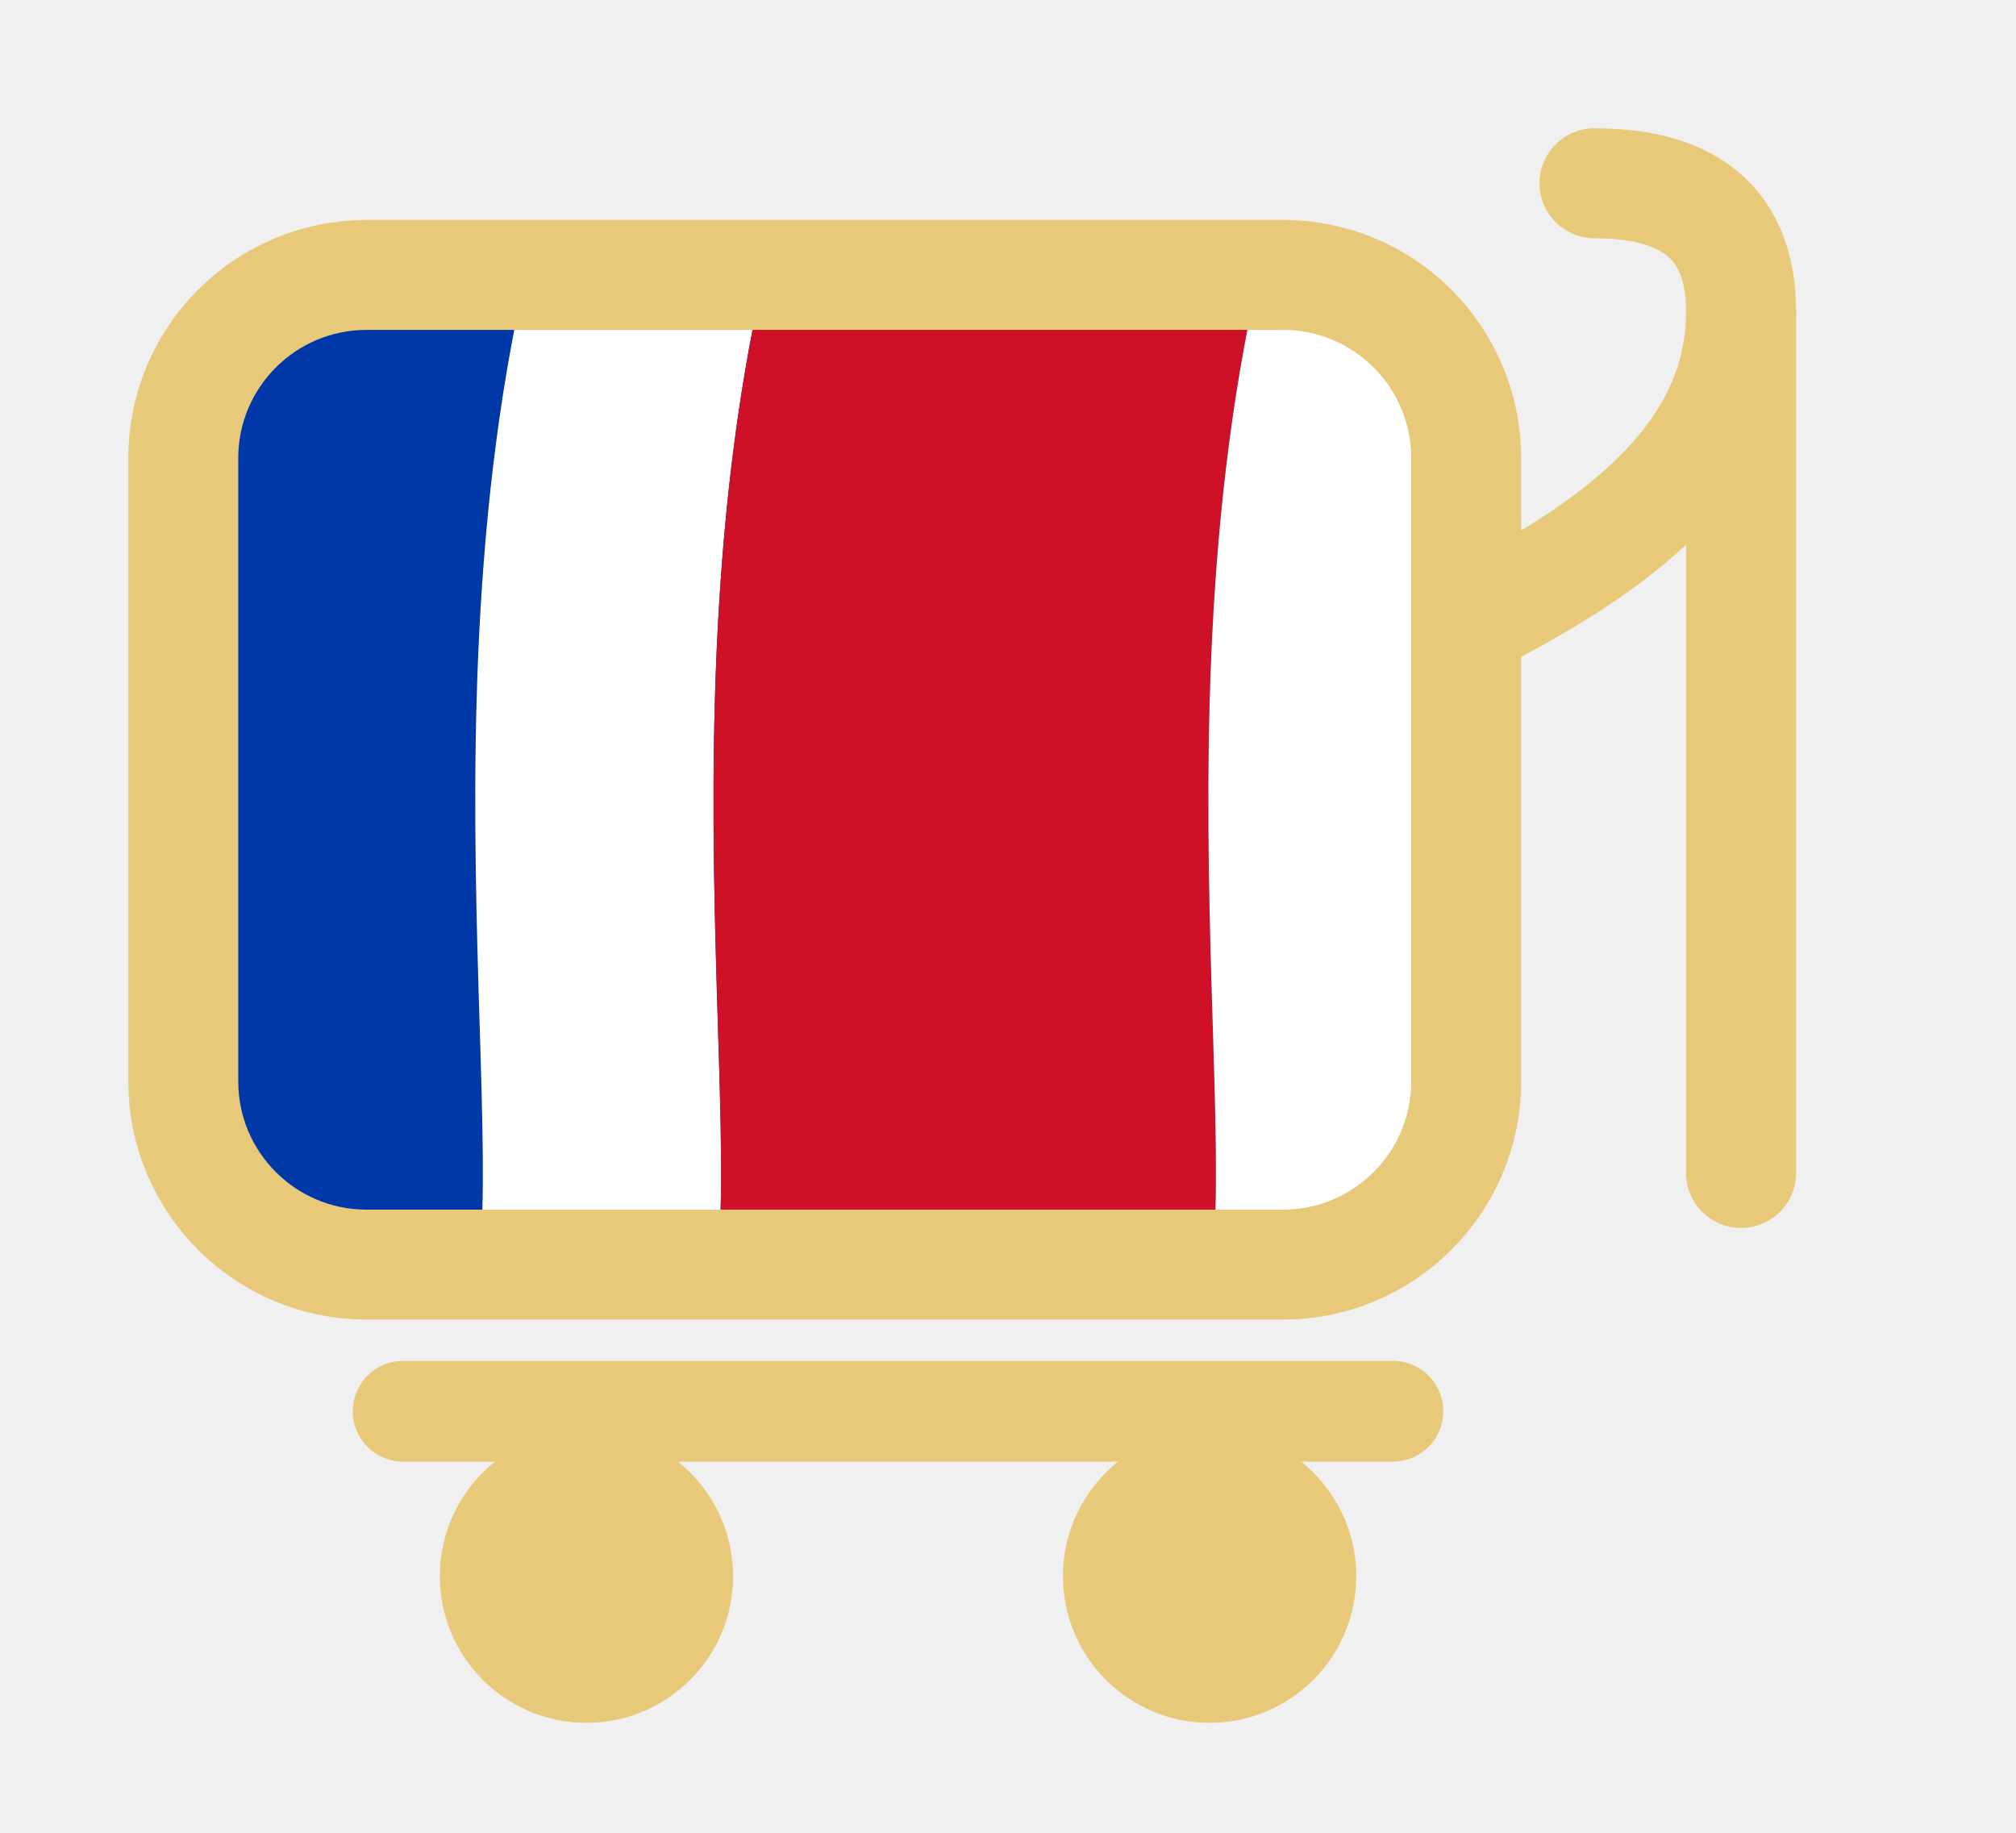
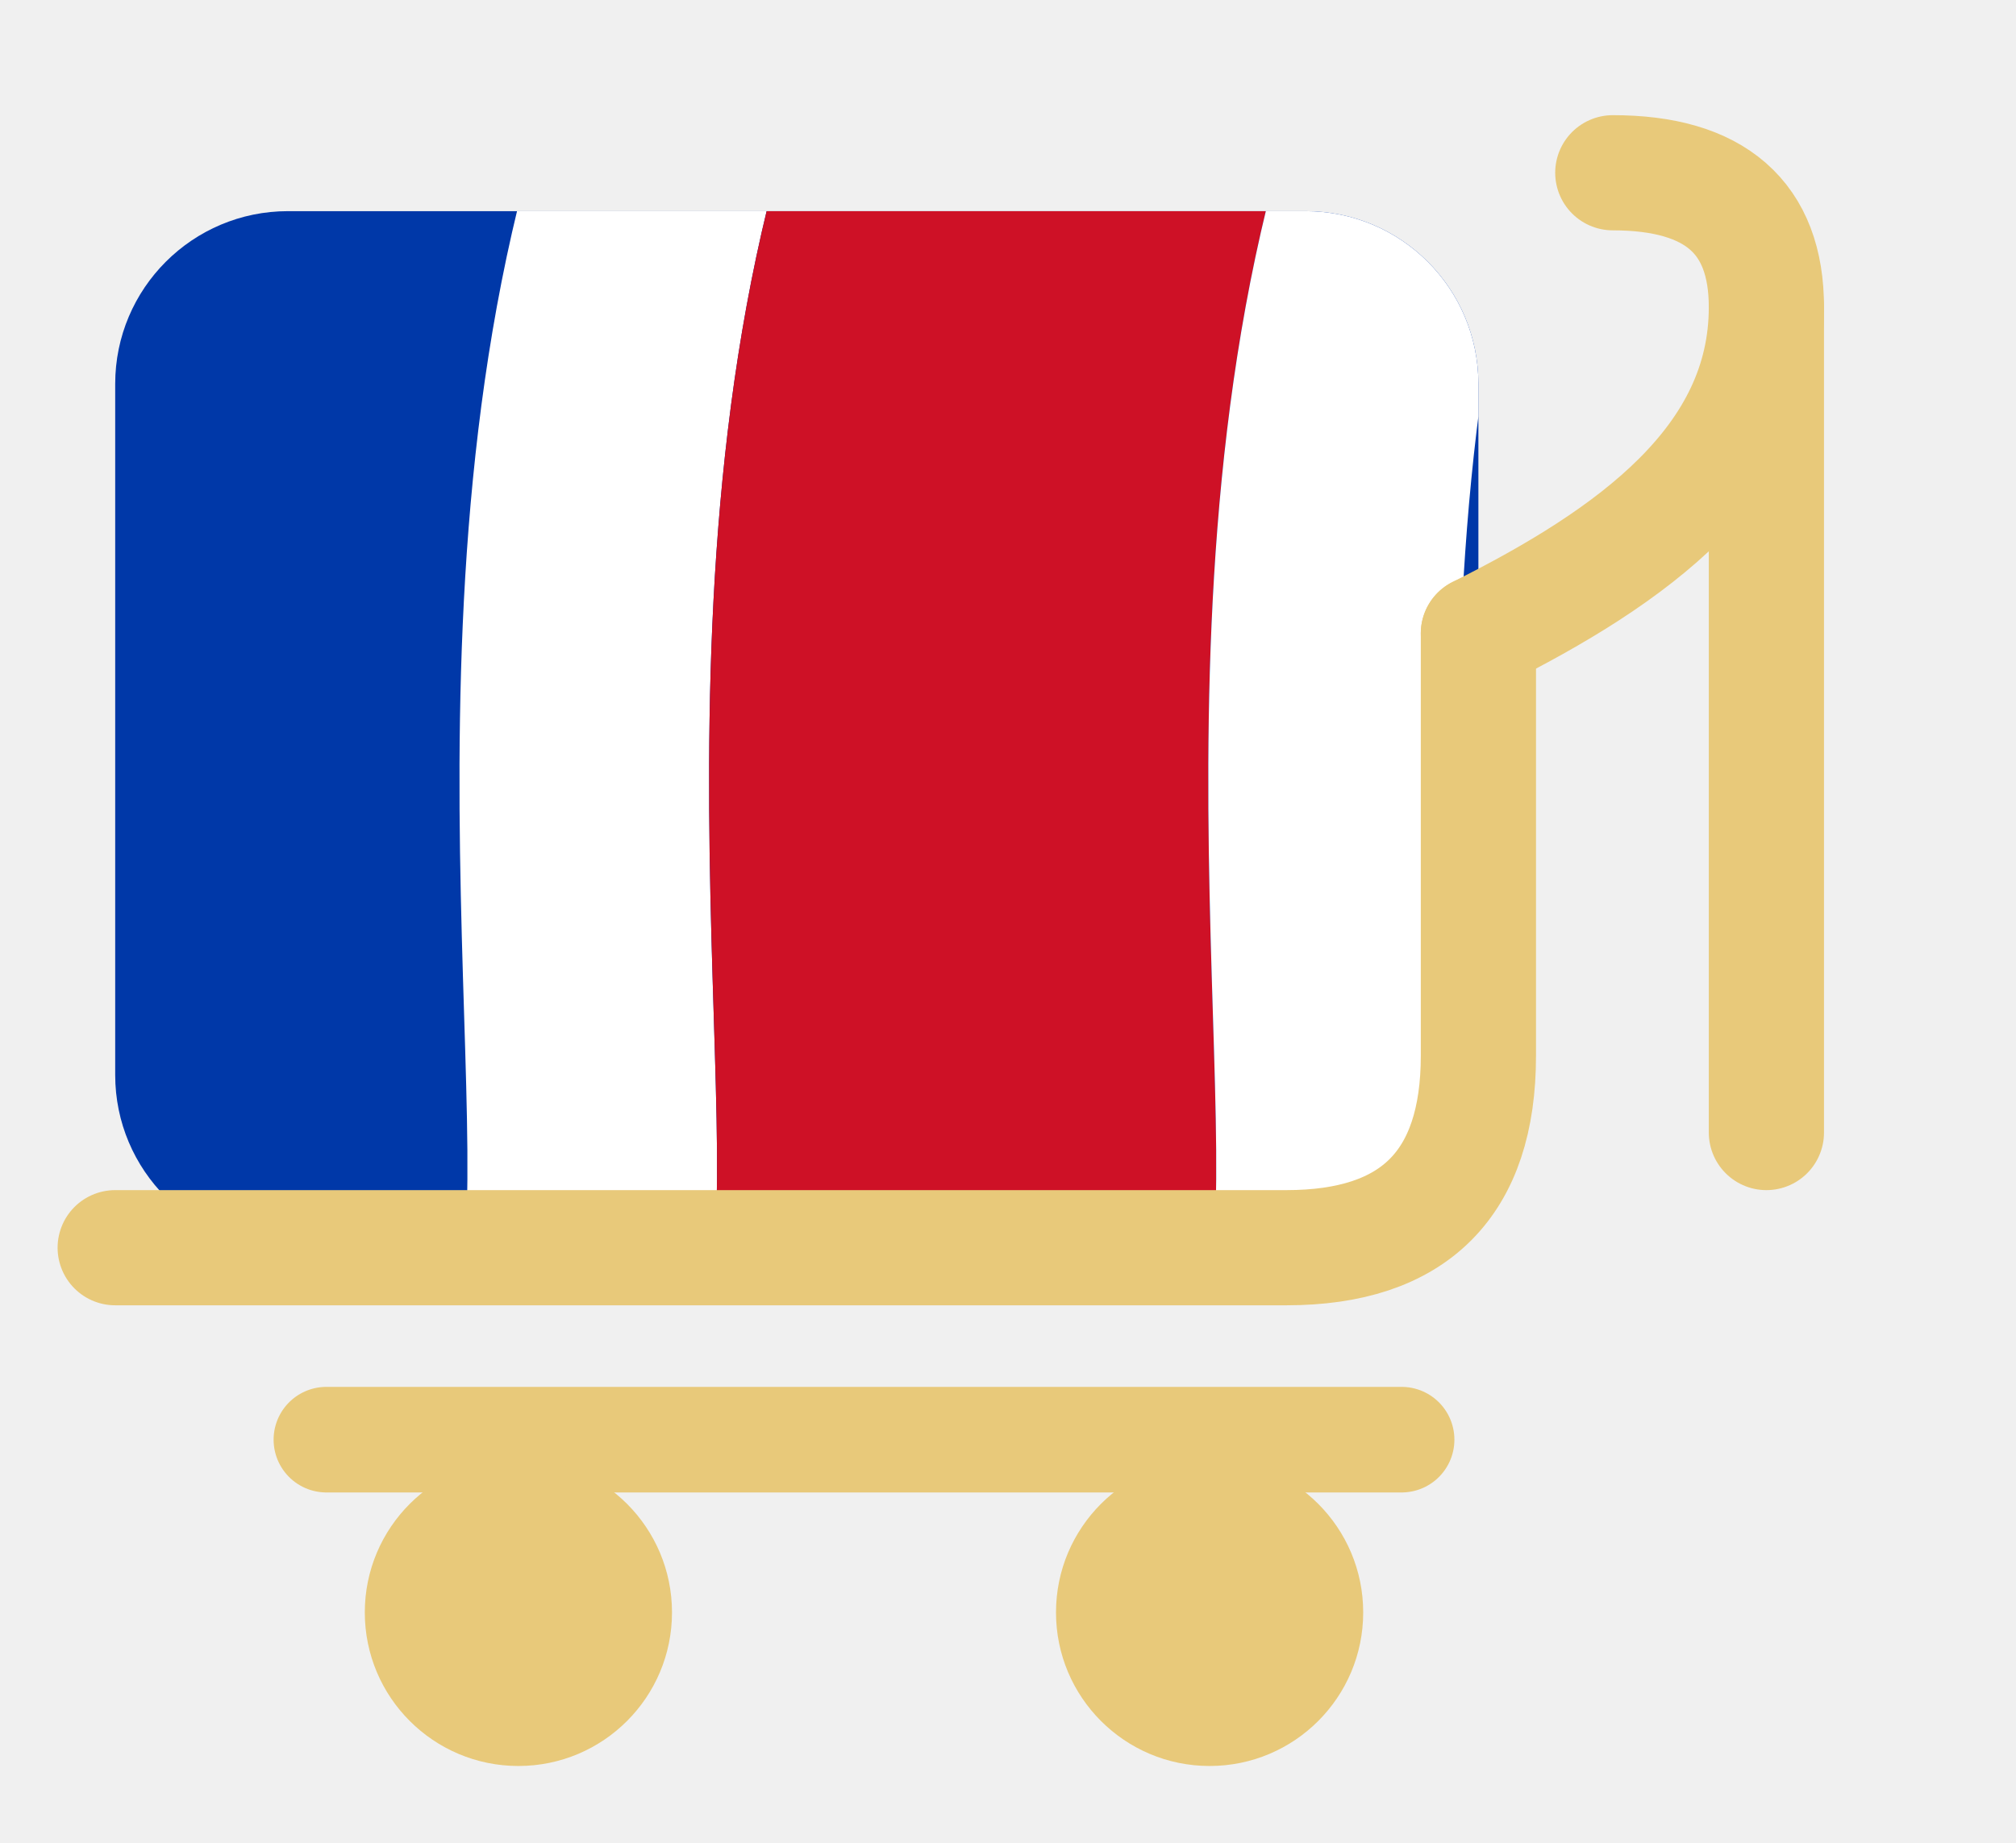
- <svg xmlns="http://www.w3.org/2000/svg" viewBox="0 0 220 200">
+ <svg xmlns="http://www.w3.org/2000/svg" viewBox="0 0 210 192">
  <defs>
    <clipPath id="basket">
-       <rect x="20" y="30" width="140" height="108" rx="20" ry="20" />
+       <rect x="12" y="22" width="142" height="108" rx="18" ry="18" />
    </clipPath>
  </defs>
  <g clip-path="url(#basket)">
-     <rect x="0" y="0" width="220" height="220" fill="#0038A8" />
-     <path d="M 60,20  C 44,74  58,136  50,145              L 76,145              C 84,136  70,74   86,20 Z" fill="#FFFFFF" />
-     <path d="M 86,20  C 70,74  84,136  76,145              L 130,145              C 138,136 124,74  140,20 Z" fill="#CE1126" />
-     <path d="M 140,20 C 124,74 138,136 130,145              L 156,145              C 164,136 150,74  166,20 Z" fill="#FFFFFF" />
+     <rect x="0" y="0" width="210" height="192" fill="#0038A8" />
+     <path d="M 56,14  C 40,68  54,130  46,138              L 72,138              C 80,130  66,68   82,14 Z" fill="#FFFFFF" />
+     <path d="M 82,14  C 66,68  80,130  72,138              L 124,138              C 132,130 118,68  134,14 Z" fill="#CE1126" />
+     <path d="M 134,14 C 118,68 132,130 124,138              L 150,138              C 158,130 144,68  160,14 Z" fill="#FFFFFF" />
  </g>
-   <rect x="20" y="30" width="140" height="108" rx="20" ry="20" fill="none" stroke="#e8c97a" stroke-width="12" />
-   <path d="M 160,68            C 176,60 190,50 190,34            Q 190,20 174,20" fill="none" stroke="#e8c97a" stroke-width="12" stroke-linecap="round" stroke-linejoin="round" />
-   <line x1="190" y1="34" x2="190" y2="128" stroke="#e8c97a" stroke-width="12" stroke-linecap="round" />
-   <line x1="44" y1="154" x2="152" y2="154" stroke="#e8c97a" stroke-width="11" stroke-linecap="round" />
-   <circle cx="64" cy="172" r="16" fill="#e8c97a" />
-   <circle cx="132" cy="172" r="16" fill="#e8c97a" />
+   <path d="M 12,130            L 134,130            Q 154,130 154,110            L 154,66" fill="none" stroke="#e8c97a" stroke-width="12" stroke-linecap="round" stroke-linejoin="round" />
+   <path d="M 154,66            C 170,58 184,48 184,32            Q 184,18 168,18" fill="none" stroke="#e8c97a" stroke-width="12" stroke-linecap="round" stroke-linejoin="round" />
+   <line x1="184" y1="32" x2="184" y2="118" stroke="#e8c97a" stroke-width="12" stroke-linecap="round" />
+   <line x1="34" y1="150" x2="146" y2="150" stroke="#e8c97a" stroke-width="11" stroke-linecap="round" />
+   <circle cx="54" cy="168" r="16" fill="#e8c97a" />
+   <circle cx="126" cy="168" r="16" fill="#e8c97a" />
</svg>
